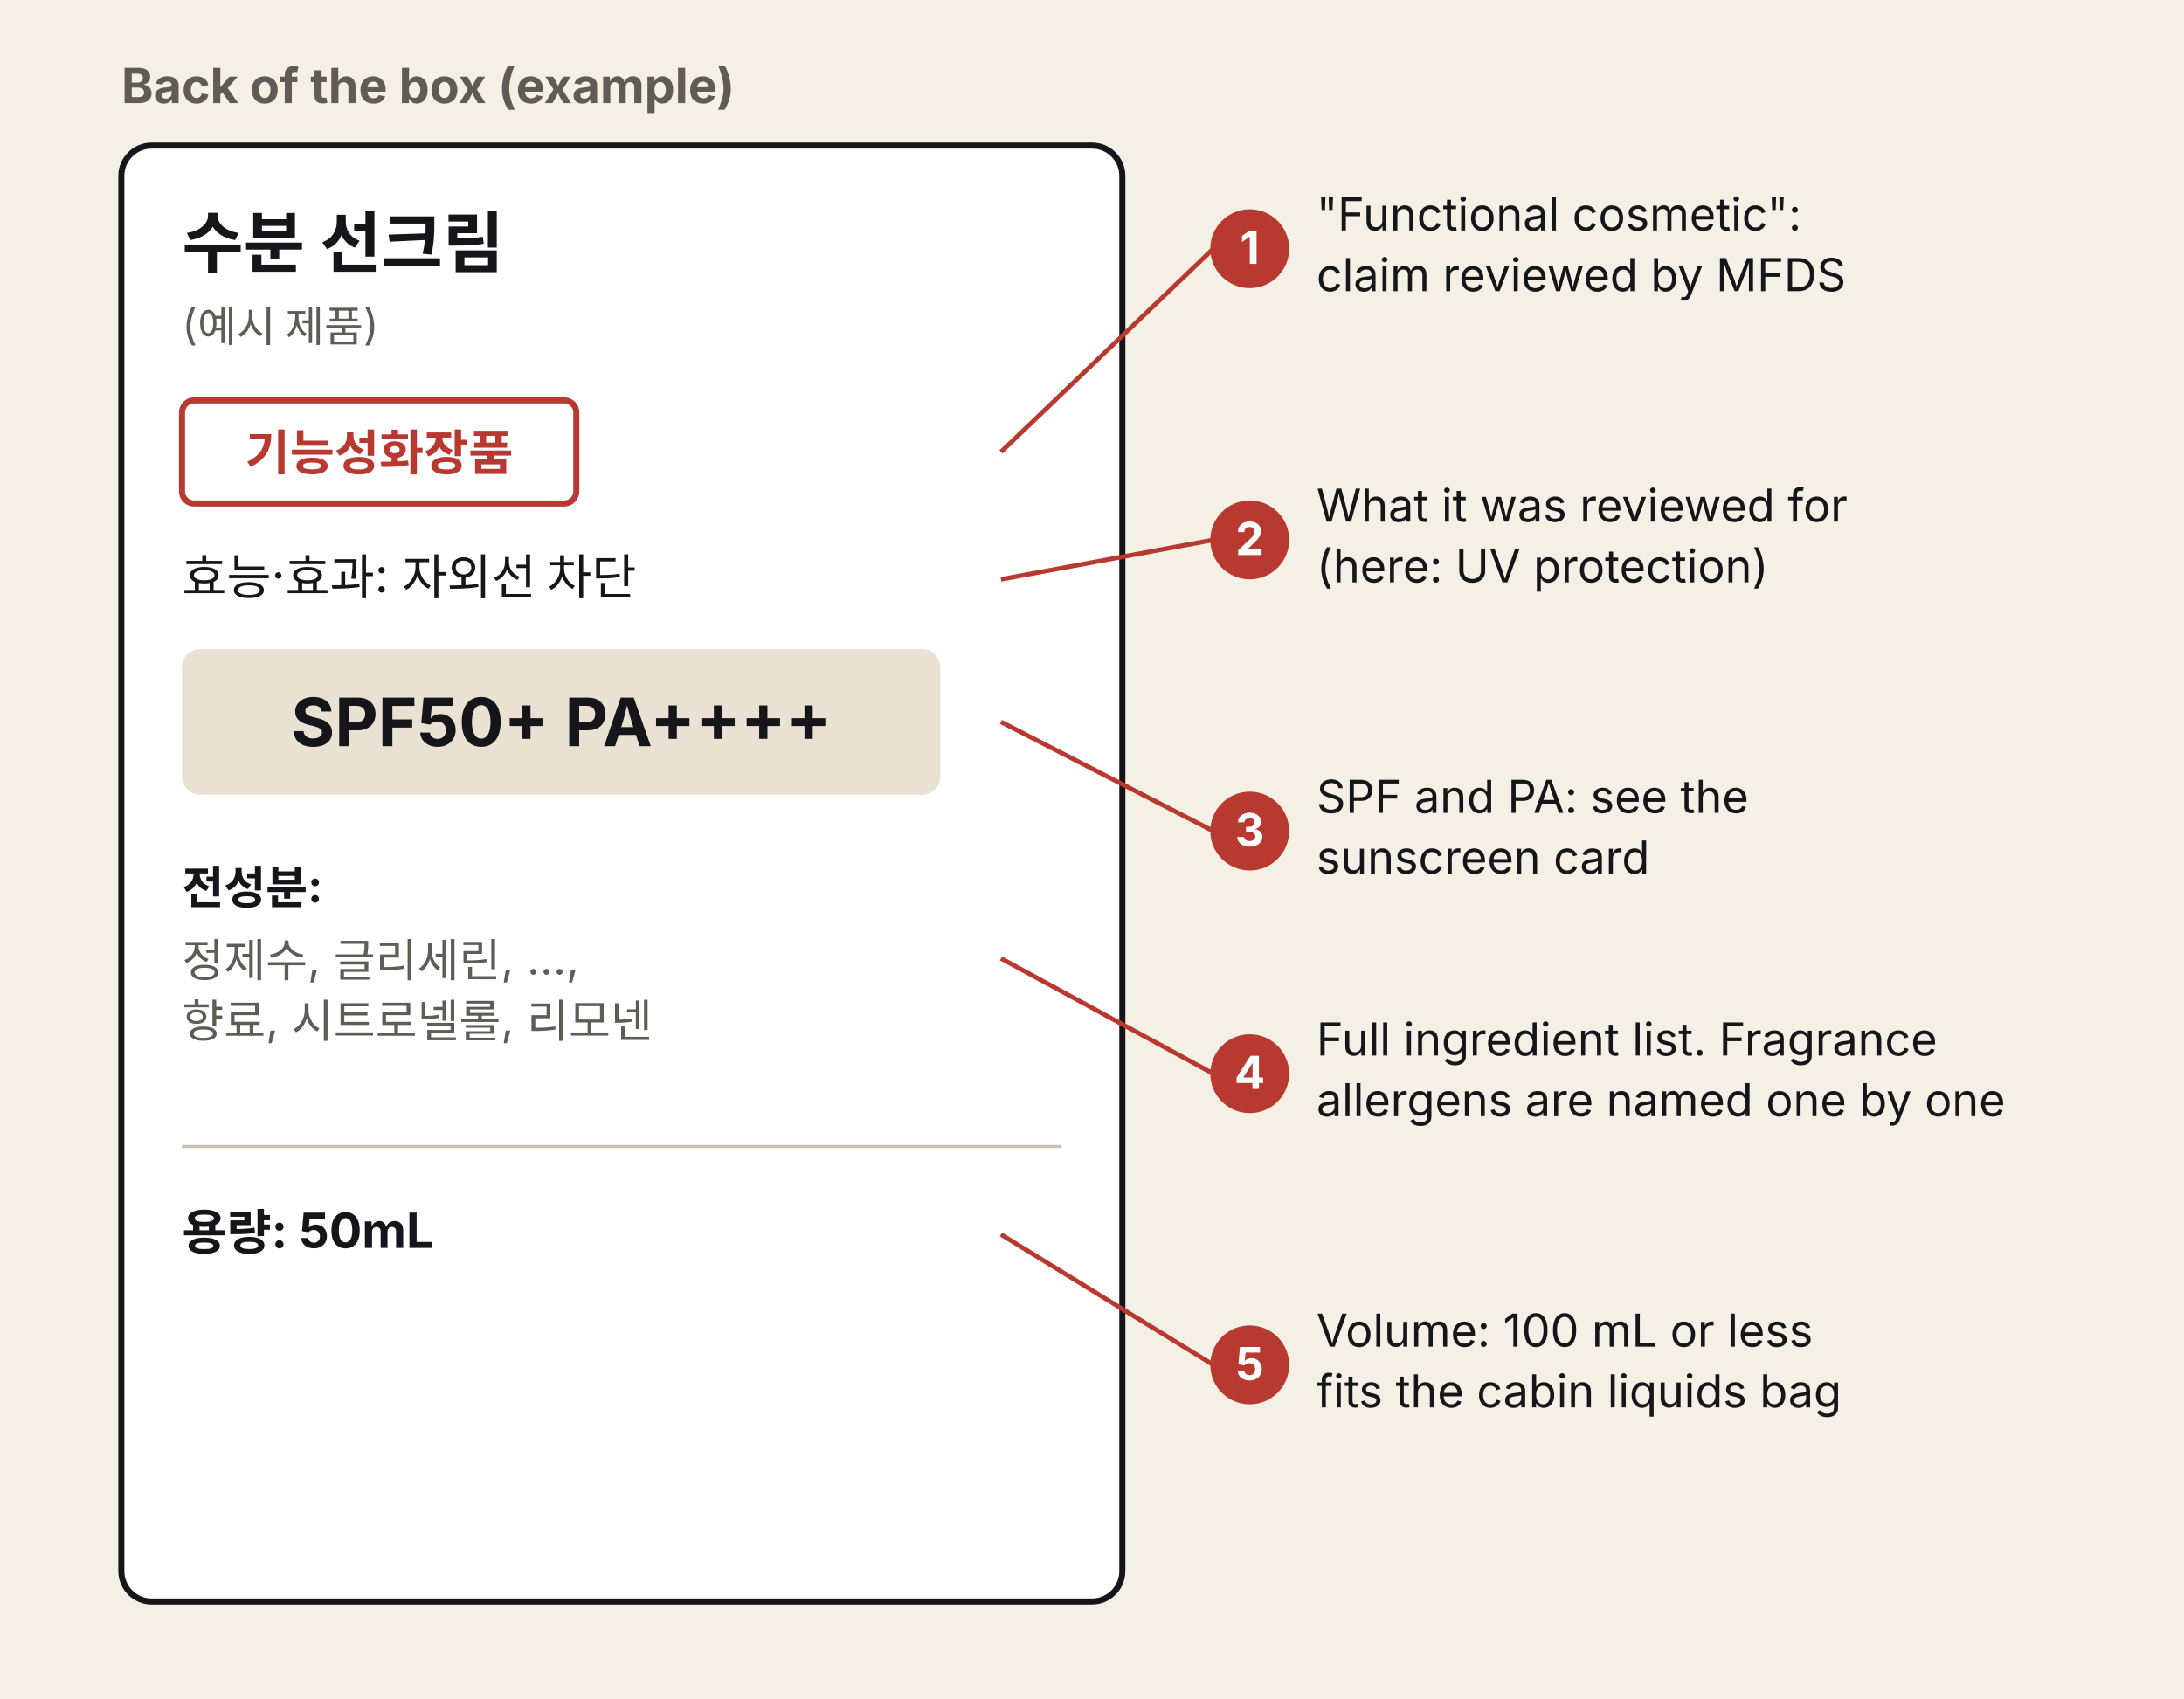
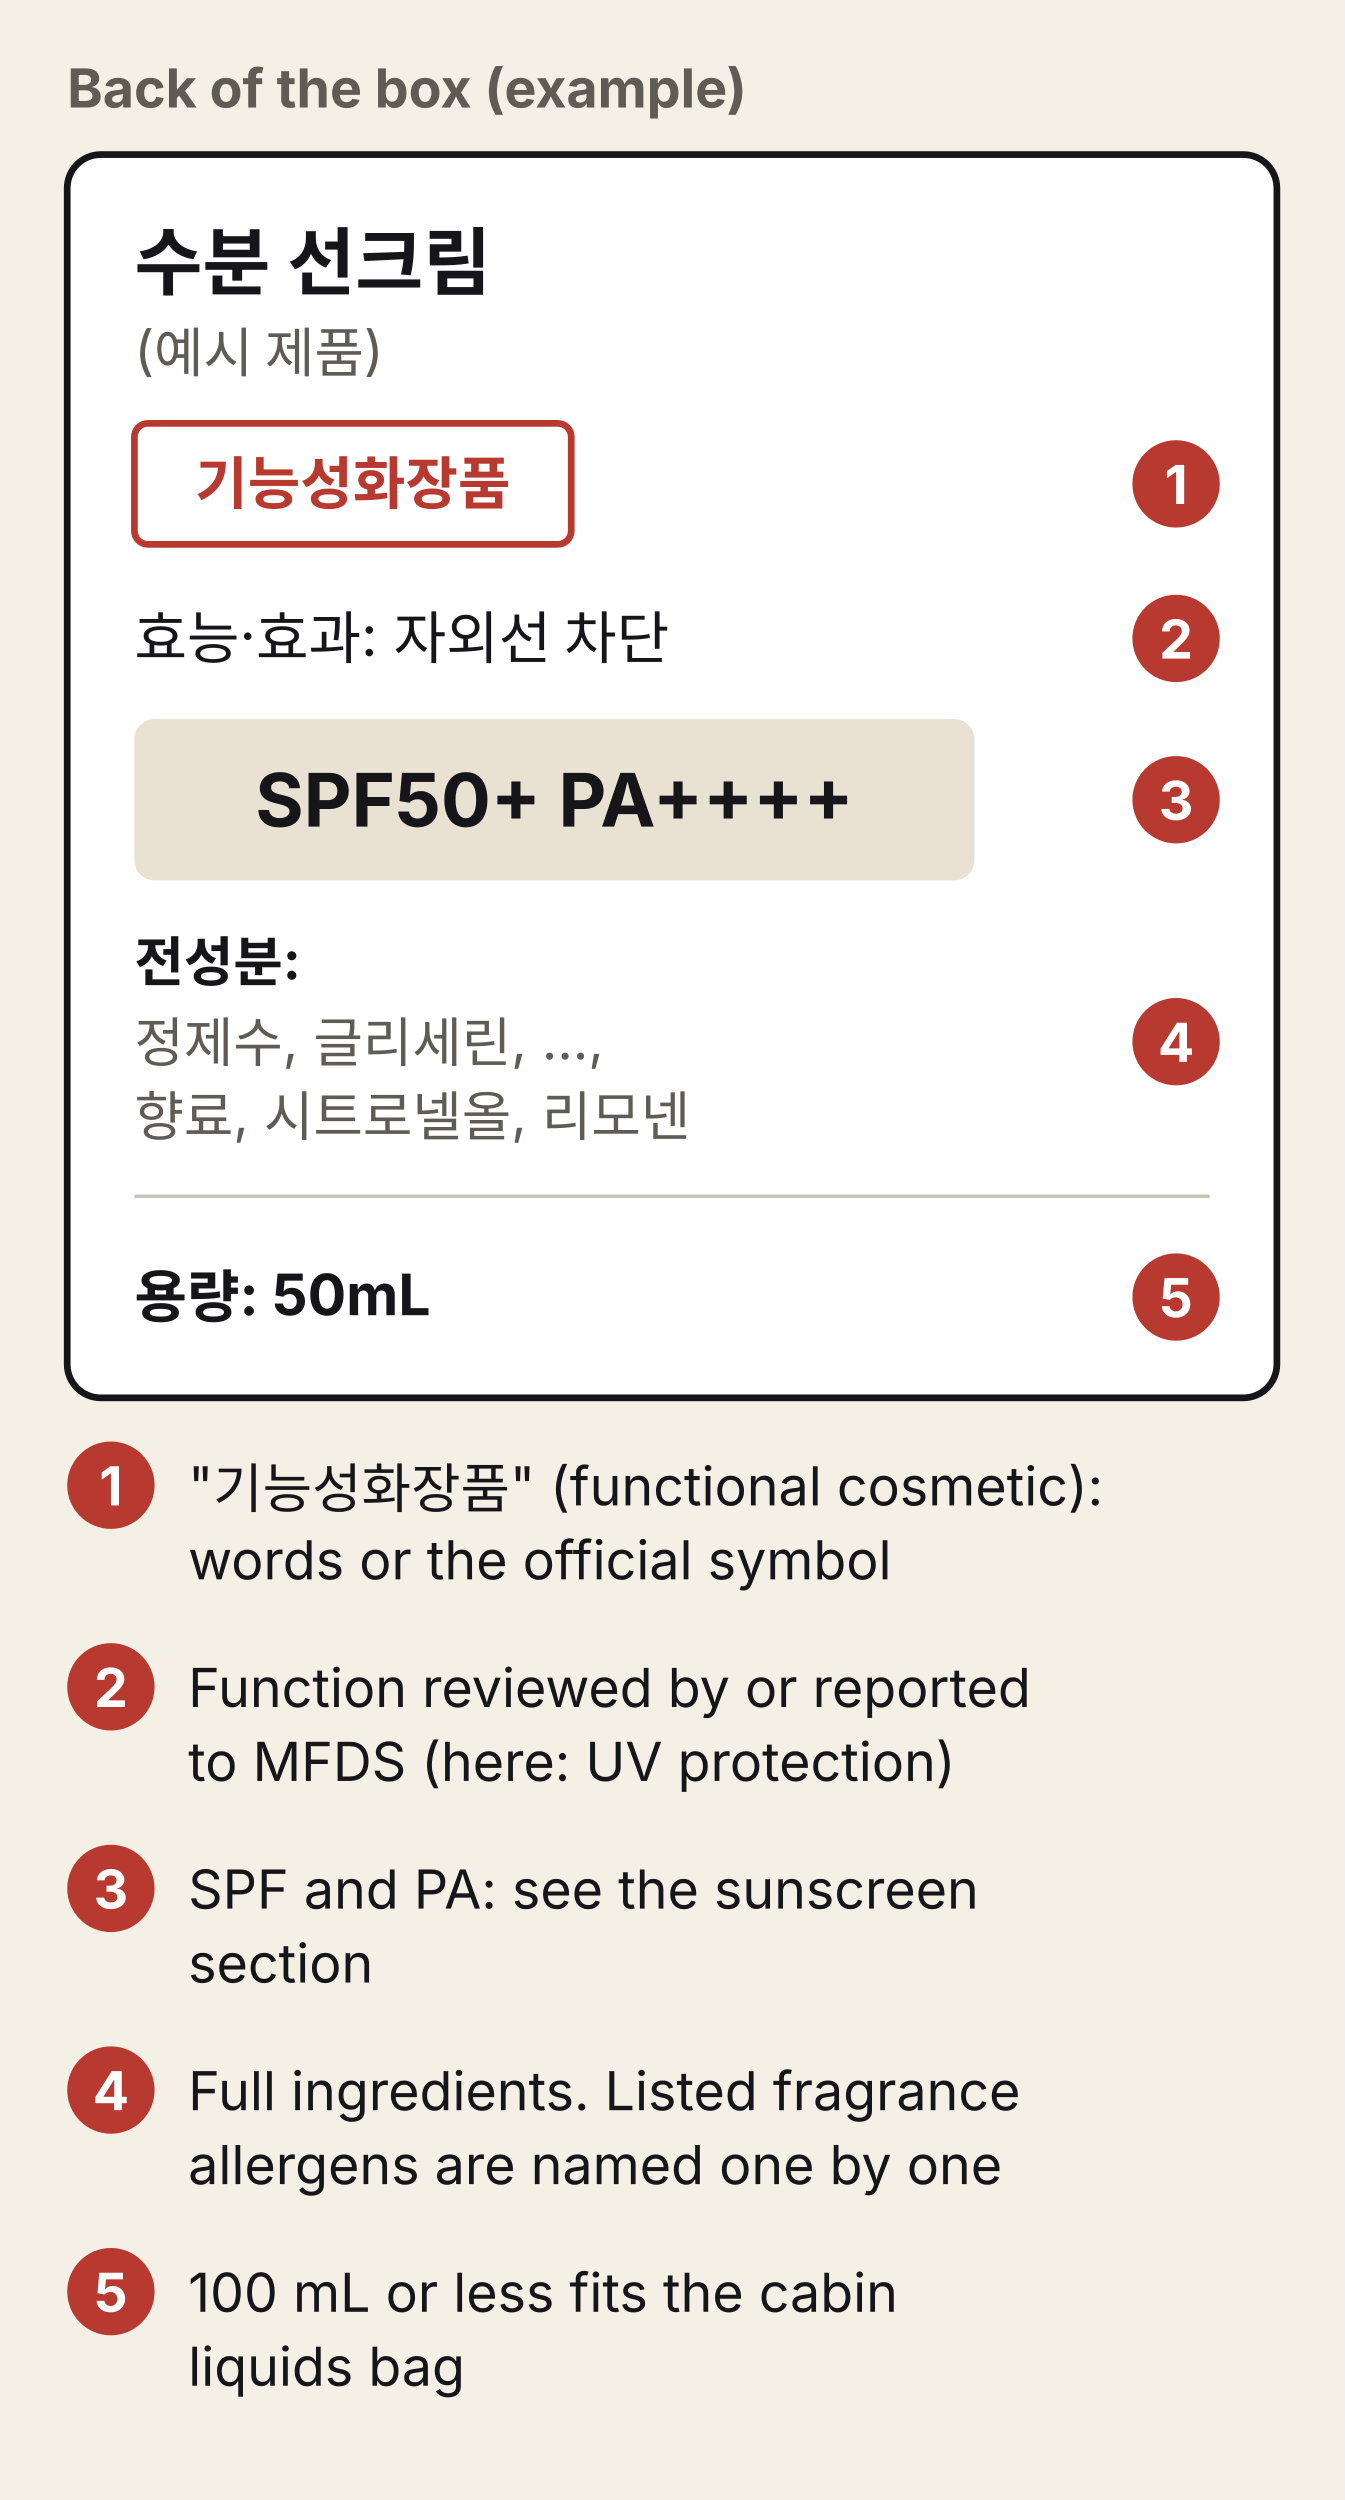
- <svg xmlns="http://www.w3.org/2000/svg" viewBox="0 0 720 560" role="img" aria-label="How to read a Korean cosmetics label (example, no real brand)" font-family="system-ui, -apple-system, &quot;Noto Sans KR&quot;, &quot;Noto Sans JP&quot;, &quot;Noto Sans TC&quot;, sans-serif">
-   <rect width="720" height="560" fill="#f4f0e6" />
-   <text x="40" y="34" font-size="16" fill="#5f5b55" font-weight="bold" text-anchor="start">Back of the box (example)</text>
-   <rect x="40" y="48" width="330" height="480" rx="10" fill="#ffffff" stroke="#16151a" stroke-width="2" />
-   <text x="60" y="88" font-size="22" fill="#16151a" font-weight="bold" text-anchor="start">수분 선크림</text>
-   <text x="60" y="112" font-size="14" fill="#5f5b55" font-weight="normal" text-anchor="start">(예시 제품)</text>
-   <rect x="60" y="132" width="130" height="34" rx="4" fill="#ffffff" stroke="#b8392f" stroke-width="2" />
-   <text x="125" y="155" font-size="16" fill="#b8392f" font-weight="bold" text-anchor="middle">기능성화장품</text>
-   <text x="60" y="196" font-size="16" fill="#16151a" font-weight="normal" text-anchor="start">효능·효과: 자외선 차단</text>
-   <rect x="60" y="214" width="250" height="48" rx="6" fill="#e9e2d3" />
-   <text x="185" y="246" font-size="22" fill="#16151a" font-weight="bold" text-anchor="middle">SPF50+  PA++++</text>
-   <text x="60" y="298" font-size="15" fill="#16151a" font-weight="bold" text-anchor="start">전성분:</text>
-   <text x="60" y="322" font-size="15" fill="#5f5b55" font-weight="normal" text-anchor="start">
-     <tspan x="60" dy="0">정제수, 글리세린, …,</tspan>
-     <tspan x="60" dy="20">향료, 시트로넬롤, 리모넨</tspan>
+ <svg xmlns="http://www.w3.org/2000/svg" viewBox="0 0 400 744" role="img" aria-label="How to read a Korean cosmetics label (example, no real brand)" font-family="system-ui, -apple-system, &quot;Noto Sans KR&quot;, &quot;Noto Sans JP&quot;, &quot;Noto Sans TC&quot;, sans-serif">
+   <rect width="400" height="744" fill="#f4f0e6" />
+   <text x="20" y="32" font-size="16" fill="#5f5b55" font-weight="bold" text-anchor="start">Back of the box (example)</text>
+   <rect x="20" y="46" width="360" height="370" rx="10" fill="#ffffff" stroke="#16151a" stroke-width="2" />
+   <text x="40" y="86" font-size="22" fill="#16151a" font-weight="bold" text-anchor="start">수분 선크림</text>
+   <text x="40" y="110" font-size="16" fill="#5f5b55" font-weight="normal" text-anchor="start">(예시 제품)</text>
+   <rect x="40" y="126" width="130" height="36" rx="4" fill="#ffffff" stroke="#b8392f" stroke-width="2" />
+   <text x="105" y="150" font-size="17" fill="#b8392f" font-weight="bold" text-anchor="middle">기능성화장품</text>
+   <circle cx="350" cy="144" r="13" fill="#b8392f" />
+   <text x="350" y="150" font-size="16" fill="#ffffff" font-weight="bold" text-anchor="middle">1</text>
+   <text x="40" y="196" font-size="17" fill="#16151a" font-weight="normal" text-anchor="start">효능·효과: 자외선 차단</text>
+   <circle cx="350" cy="190" r="13" fill="#b8392f" />
+   <text x="350" y="196" font-size="16" fill="#ffffff" font-weight="bold" text-anchor="middle">2</text>
+   <rect x="40" y="214" width="250" height="48" rx="6" fill="#e9e2d3" />
+   <text x="165" y="246" font-size="22" fill="#16151a" font-weight="bold" text-anchor="middle">SPF50+  PA++++</text>
+   <circle cx="350" cy="238" r="13" fill="#b8392f" />
+   <text x="350" y="244" font-size="16" fill="#ffffff" font-weight="bold" text-anchor="middle">3</text>
+   <text x="40" y="292" font-size="16" fill="#16151a" font-weight="bold" text-anchor="start">전성분:</text>
+   <text x="40" y="316" font-size="16" fill="#5f5b55" font-weight="normal" text-anchor="start">
+     <tspan x="40" dy="0">정제수, 글리세린, …,</tspan>
+     <tspan x="40" dy="22">향료, 시트로넬올, 리모넨</tspan>
  </text>
-   <line x1="60" y1="378" x2="350" y2="378" stroke="#c9c1b2" />
-   <text x="60" y="412" font-size="16" fill="#16151a" font-weight="bold" text-anchor="start">용량: 50mL</text>
-   <line x1="330" y1="149" x2="400" y2="82" stroke="#b8392f" stroke-width="1.5" />
-   <circle cx="412" cy="82" r="13" fill="#b8392f" />
-   <text x="412" y="87" font-size="15" fill="#ffffff" font-weight="bold" text-anchor="middle">1</text>
-   <text x="434" y="76" font-size="15" fill="#16151a" font-weight="normal" text-anchor="start">
-     <tspan x="434" dy="0">"Functional cosmetic":</tspan>
-     <tspan x="434" dy="20">claim reviewed by MFDS</tspan>
+   <circle cx="350" cy="310" r="13" fill="#b8392f" />
+   <text x="350" y="316" font-size="16" fill="#ffffff" font-weight="bold" text-anchor="middle">4</text>
+   <line x1="40" y1="356" x2="360" y2="356" stroke="#c9c1b2" />
+   <text x="40" y="392" font-size="17" fill="#16151a" font-weight="bold" text-anchor="start">용량: 50mL</text>
+   <circle cx="350" cy="386" r="13" fill="#b8392f" />
+   <text x="350" y="392" font-size="16" fill="#ffffff" font-weight="bold" text-anchor="middle">5</text>
+   <circle cx="33" cy="442" r="13" fill="#b8392f" />
+   <text x="33" y="448" font-size="16" fill="#ffffff" font-weight="bold" text-anchor="middle">1</text>
+   <text x="56" y="448" font-size="16" fill="#16151a" font-weight="normal" text-anchor="start">
+     <tspan x="56" dy="0">"기능성화장품" (functional cosmetic):</tspan>
+     <tspan x="56" dy="22">words or the official symbol</tspan>
  </text>
-   <line x1="330" y1="191" x2="400" y2="178" stroke="#b8392f" stroke-width="1.5" />
-   <circle cx="412" cy="178" r="13" fill="#b8392f" />
-   <text x="412" y="183" font-size="15" fill="#ffffff" font-weight="bold" text-anchor="middle">2</text>
-   <text x="434" y="172" font-size="15" fill="#16151a" font-weight="normal" text-anchor="start">
-     <tspan x="434" dy="0">What it was reviewed for</tspan>
-     <tspan x="434" dy="20">(here: UV protection)</tspan>
+   <circle cx="33" cy="502" r="13" fill="#b8392f" />
+   <text x="33" y="508" font-size="16" fill="#ffffff" font-weight="bold" text-anchor="middle">2</text>
+   <text x="56" y="508" font-size="16" fill="#16151a" font-weight="normal" text-anchor="start">
+     <tspan x="56" dy="0">Function reviewed by or reported</tspan>
+     <tspan x="56" dy="22">to MFDS (here: UV protection)</tspan>
  </text>
-   <line x1="330" y1="238" x2="400" y2="274" stroke="#b8392f" stroke-width="1.5" />
-   <circle cx="412" cy="274" r="13" fill="#b8392f" />
-   <text x="412" y="279" font-size="15" fill="#ffffff" font-weight="bold" text-anchor="middle">3</text>
-   <text x="434" y="268" font-size="15" fill="#16151a" font-weight="normal" text-anchor="start">
-     <tspan x="434" dy="0">SPF and PA: see the</tspan>
-     <tspan x="434" dy="20">sunscreen card</tspan>
+   <circle cx="33" cy="562" r="13" fill="#b8392f" />
+   <text x="33" y="568" font-size="16" fill="#ffffff" font-weight="bold" text-anchor="middle">3</text>
+   <text x="56" y="568" font-size="16" fill="#16151a" font-weight="normal" text-anchor="start">
+     <tspan x="56" dy="0">SPF and PA: see the sunscreen</tspan>
+     <tspan x="56" dy="22">section</tspan>
  </text>
-   <line x1="330" y1="316" x2="400" y2="354" stroke="#b8392f" stroke-width="1.5" />
-   <circle cx="412" cy="354" r="13" fill="#b8392f" />
-   <text x="412" y="359" font-size="15" fill="#ffffff" font-weight="bold" text-anchor="middle">4</text>
-   <text x="434" y="348" font-size="15" fill="#16151a" font-weight="normal" text-anchor="start">
-     <tspan x="434" dy="0">Full ingredient list. Fragrance</tspan>
-     <tspan x="434" dy="20">allergens are named one by one</tspan>
+   <circle cx="33" cy="622" r="13" fill="#b8392f" />
+   <text x="33" y="628" font-size="16" fill="#ffffff" font-weight="bold" text-anchor="middle">4</text>
+   <text x="56" y="628" font-size="16" fill="#16151a" font-weight="normal" text-anchor="start">
+     <tspan x="56" dy="0">Full ingredients. Listed fragrance</tspan>
+     <tspan x="56" dy="22">allergens are named one by one</tspan>
  </text>
-   <line x1="330" y1="407" x2="400" y2="450" stroke="#b8392f" stroke-width="1.5" />
-   <circle cx="412" cy="450" r="13" fill="#b8392f" />
-   <text x="412" y="455" font-size="15" fill="#ffffff" font-weight="bold" text-anchor="middle">5</text>
-   <text x="434" y="444" font-size="15" fill="#16151a" font-weight="normal" text-anchor="start">
-     <tspan x="434" dy="0">Volume: 100 mL or less</tspan>
-     <tspan x="434" dy="20">fits the cabin liquids bag</tspan>
+   <circle cx="33" cy="682" r="13" fill="#b8392f" />
+   <text x="33" y="688" font-size="16" fill="#ffffff" font-weight="bold" text-anchor="middle">5</text>
+   <text x="56" y="688" font-size="16" fill="#16151a" font-weight="normal" text-anchor="start">
+     <tspan x="56" dy="0">100 mL or less fits the cabin</tspan>
+     <tspan x="56" dy="22">liquids bag</tspan>
  </text>
</svg>
